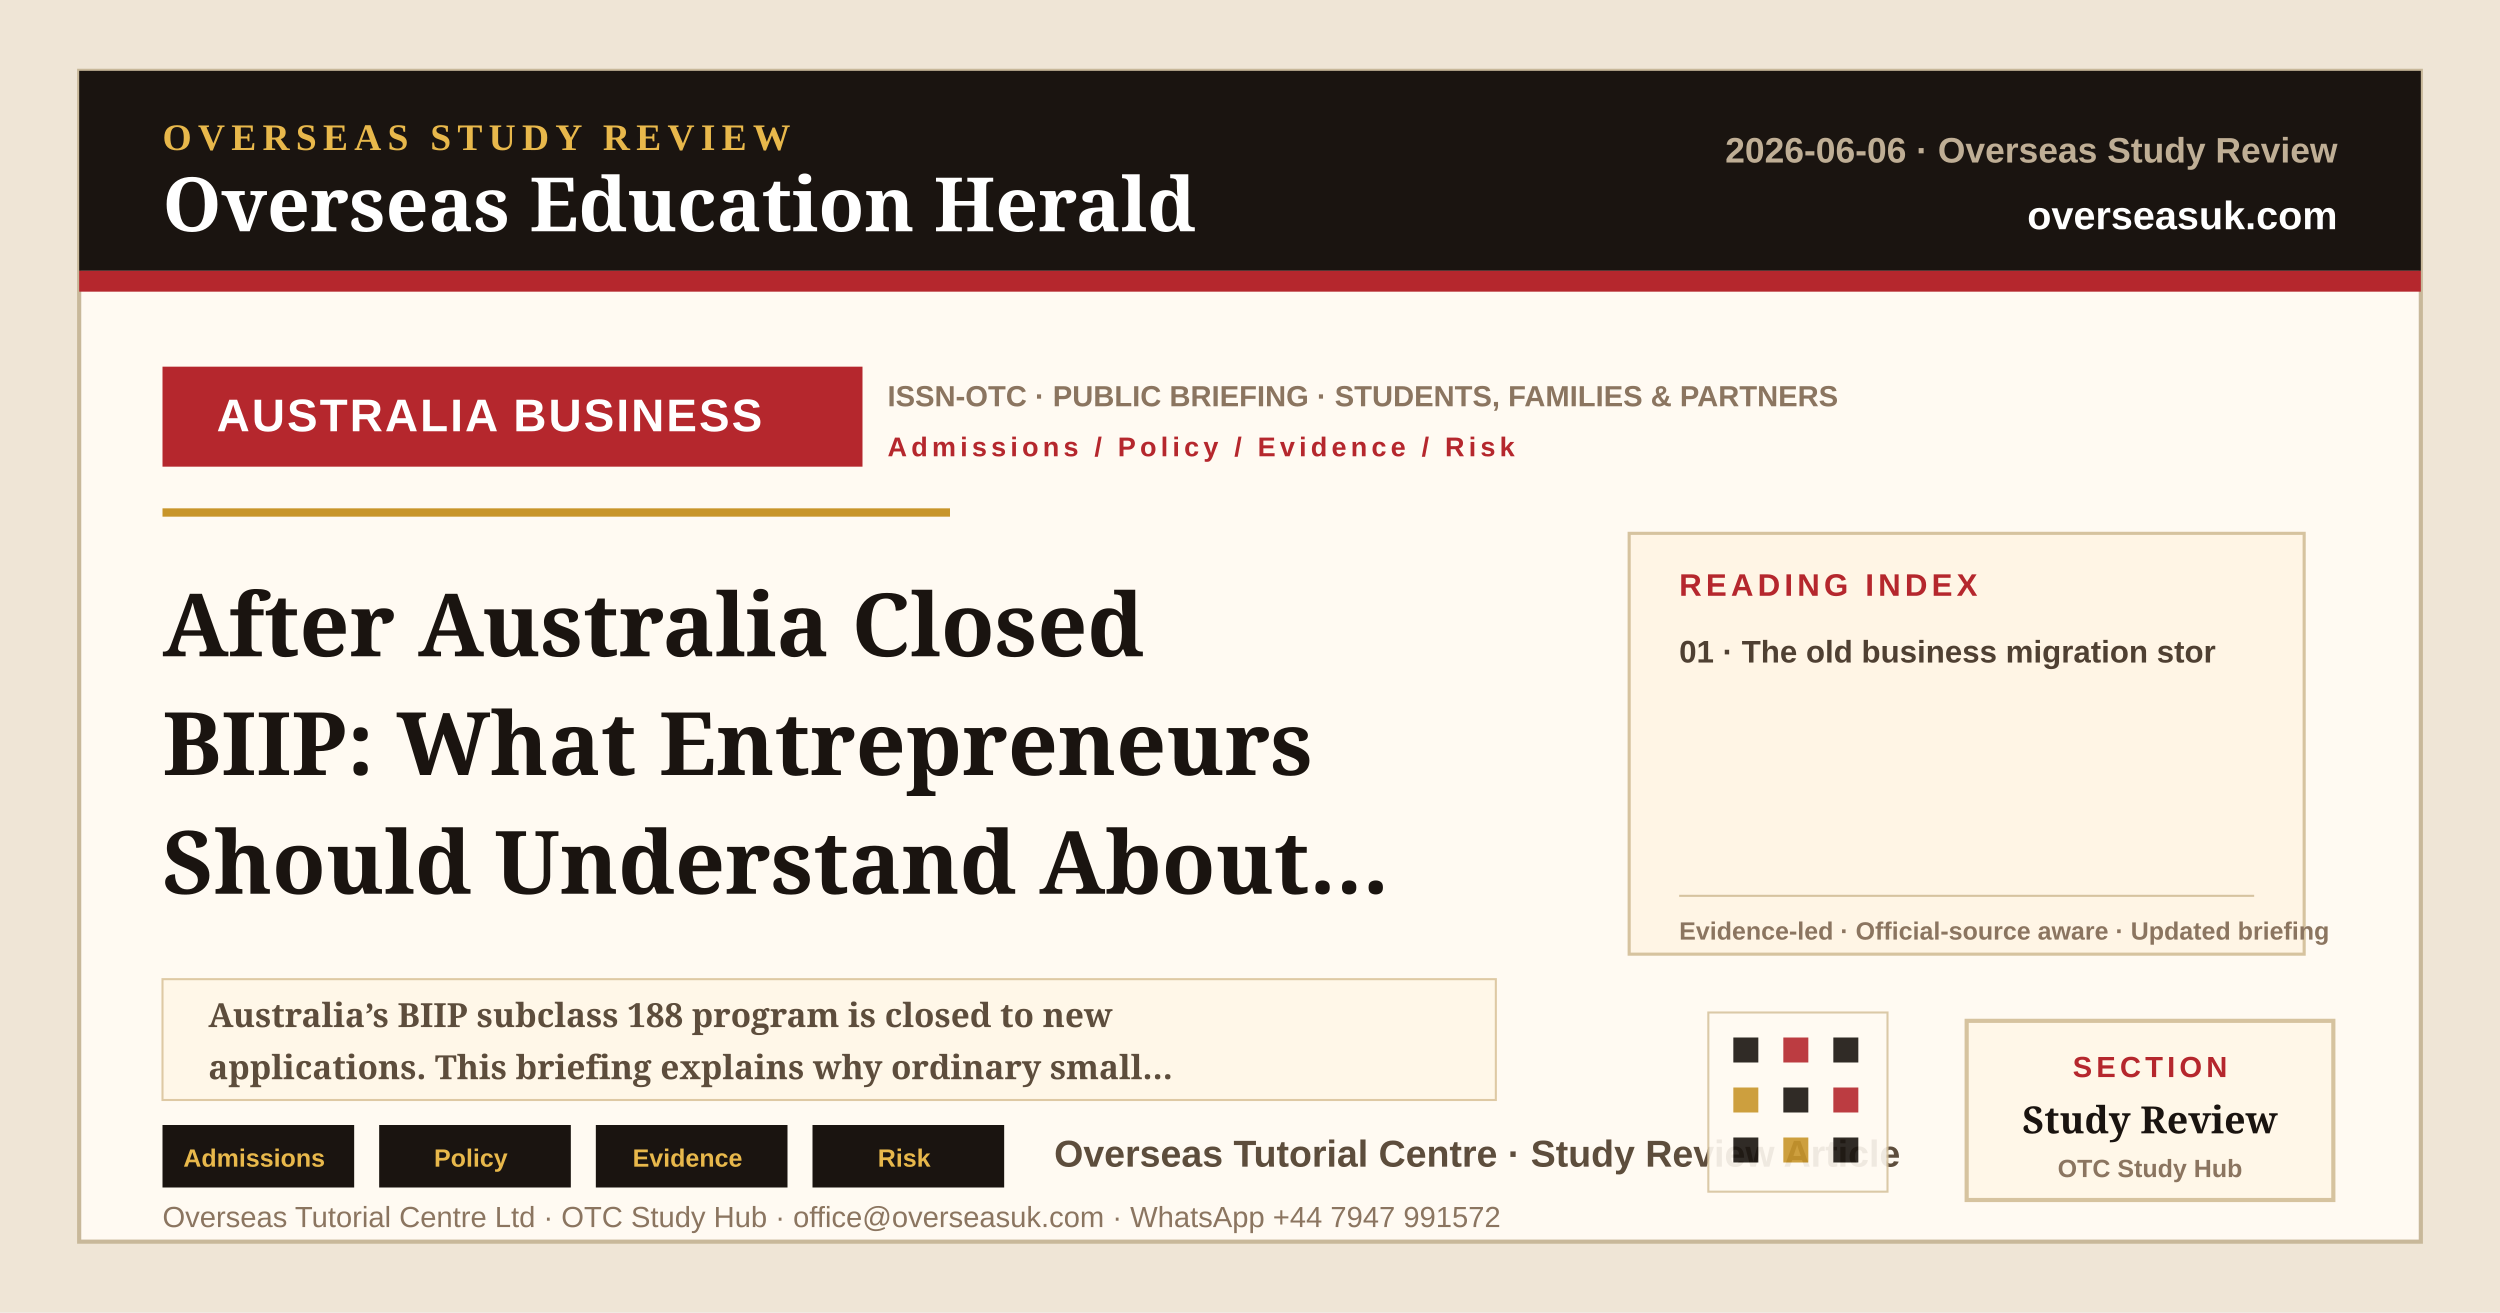
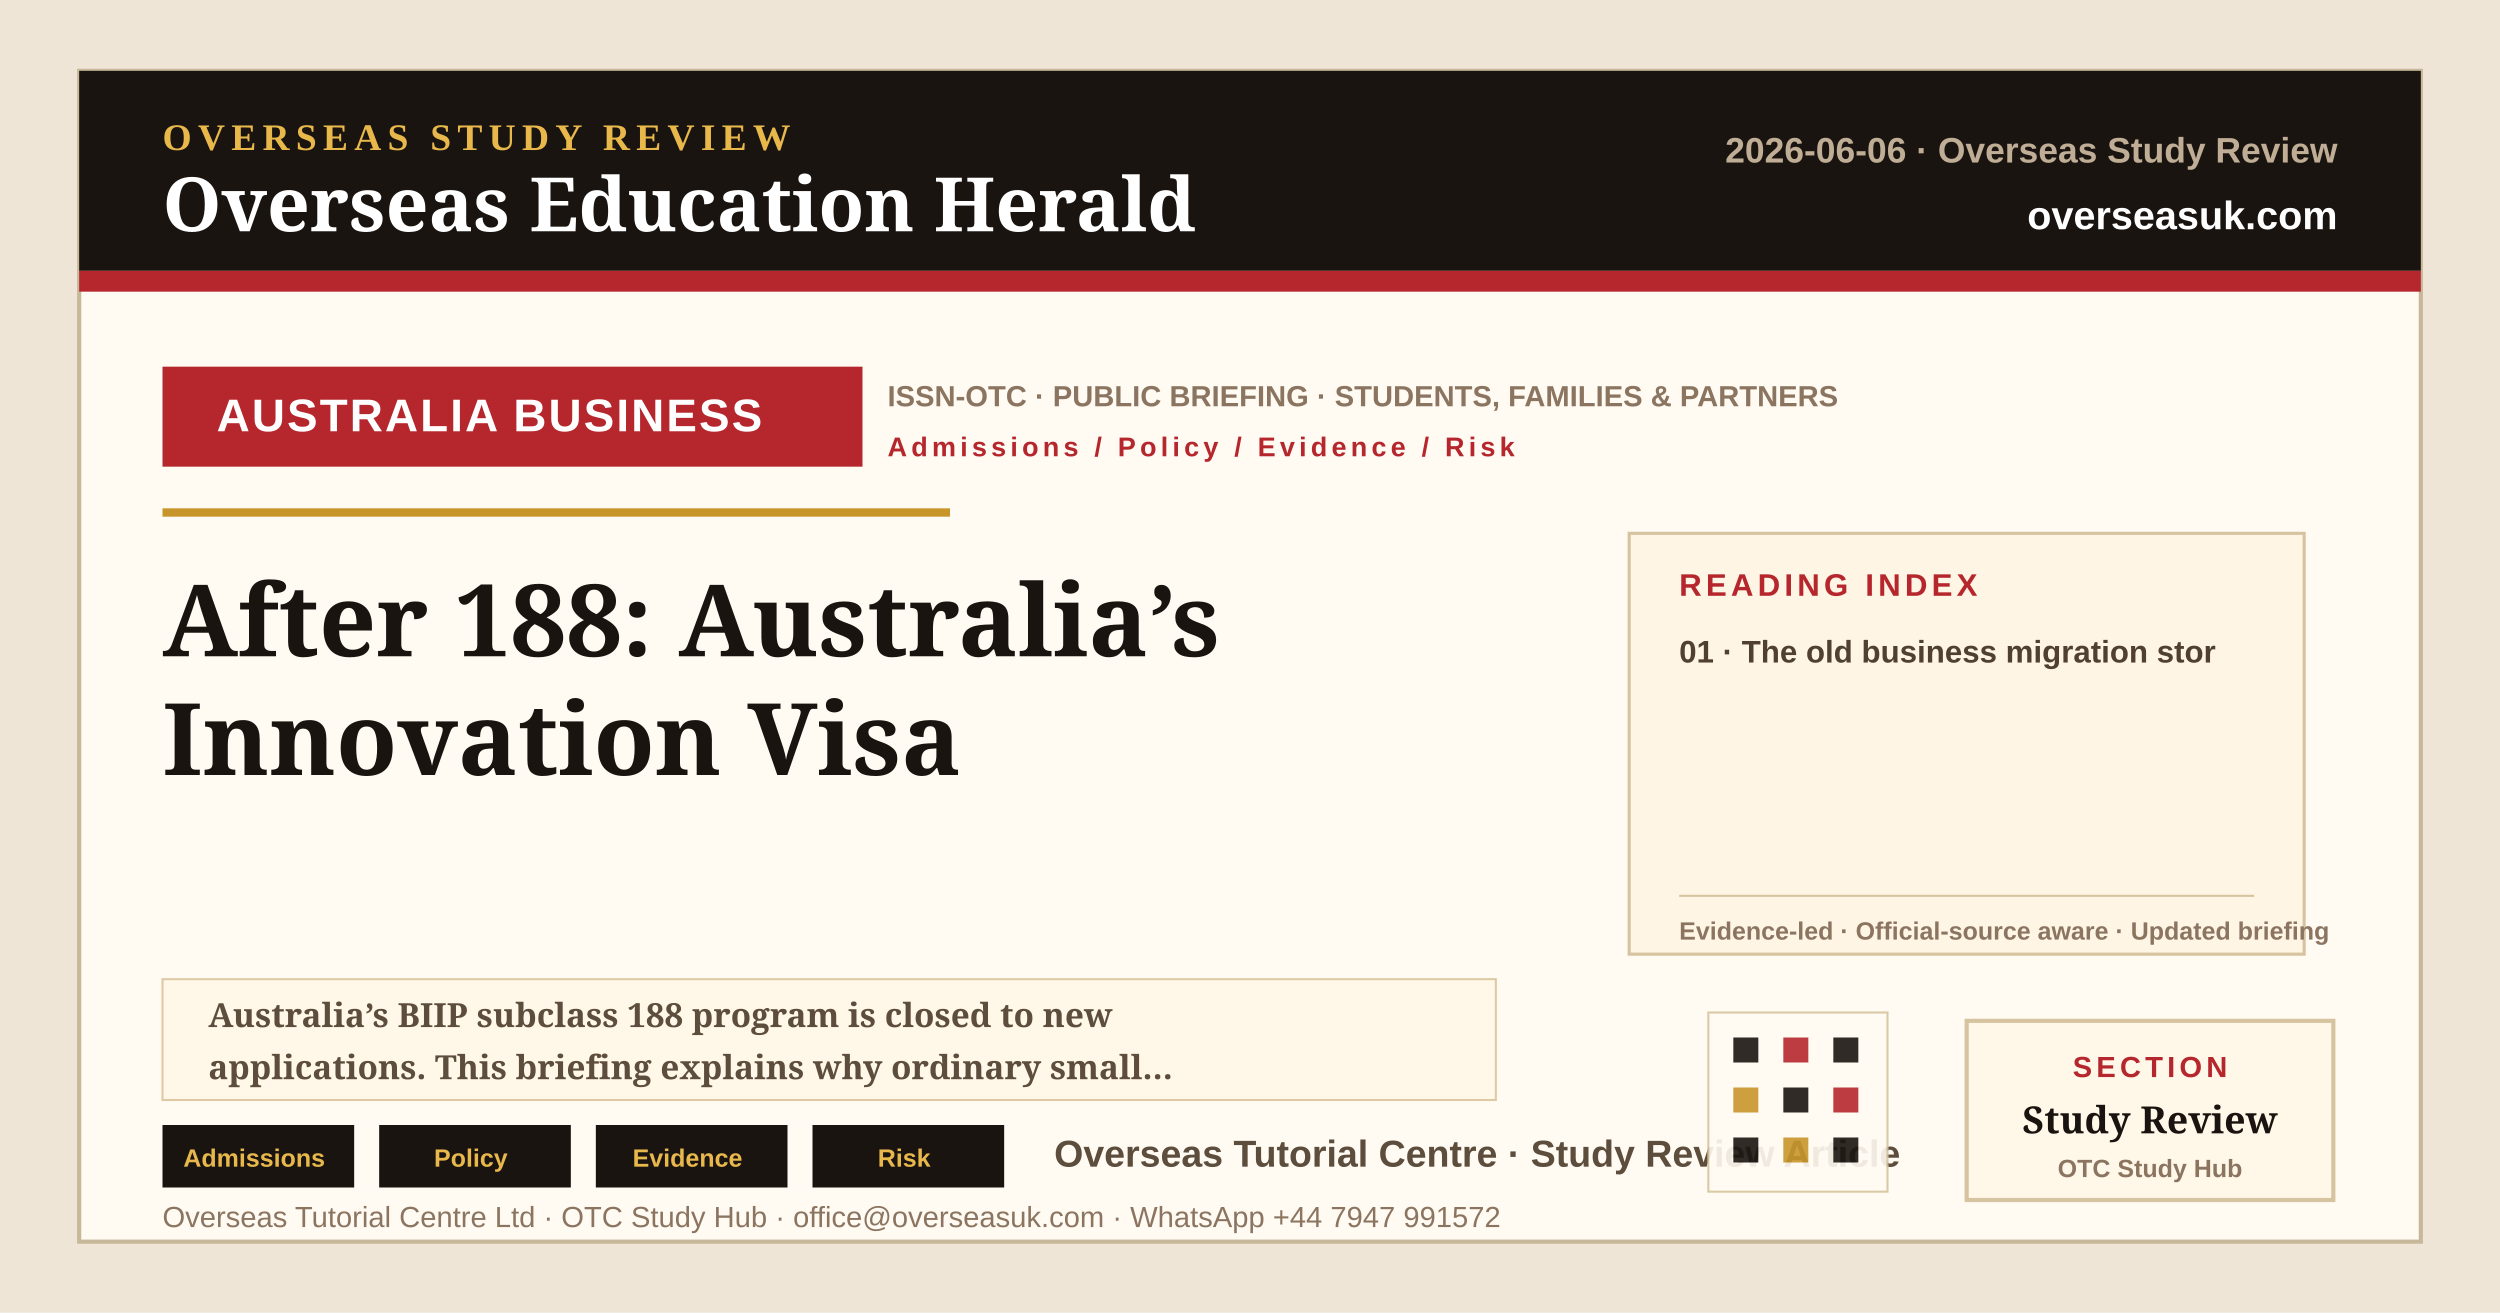
<svg xmlns="http://www.w3.org/2000/svg" width="1200" height="630" viewBox="0 0 1200 630">
  <rect width="1200" height="630" fill="#efe5d6" />
  <rect x="38" y="34" width="1124" height="562" fill="#fffaf2" stroke="#c8b89a" stroke-width="2" />
  <rect x="38" y="34" width="1124" height="96" fill="#1a1410" />
  <rect x="38" y="130" width="1124" height="10" fill="#b5272d" />
  <text x="78" y="72" fill="#e8b84b" font-family="Georgia, 'Times New Roman', serif" font-size="18" font-weight="700" letter-spacing="3">OVERSEAS STUDY REVIEW</text>
  <text x="78" y="111" fill="#ffffff" font-family="'Noto Serif TC', 'Songti TC', Georgia, serif" font-size="36" font-weight="900">Overseas Education Herald</text>
  <text x="1122" y="78" text-anchor="end" fill="#bfae95" font-family="'Noto Sans TC', Arial, sans-serif" font-size="17" font-weight="700">2026-06-06 · Overseas Study Review</text>
  <text x="1122" y="110" text-anchor="end" fill="#ffffff" font-family="'Noto Sans TC', Arial, sans-serif" font-size="19" font-weight="800">overseasuk.com</text>
  <rect x="78" y="176" width="336" height="48" fill="#b5272d" />
  <text x="104" y="207" fill="#ffffff" font-family="'Noto Sans TC', Arial, sans-serif" font-size="22" font-weight="900" letter-spacing="1">AUSTRALIA BUSINESS</text>
  <text x="426" y="195" fill="#8b7560" font-family="'Noto Sans TC', Arial, sans-serif" font-size="14" font-weight="800">ISSN-OTC · PUBLIC BRIEFING · STUDENTS, FAMILIES &amp; PARTNERS</text>
  <text x="426" y="219" fill="#b5272d" font-family="'Noto Sans TC', Arial, sans-serif" font-size="13" font-weight="900" letter-spacing="2">Admissions  /  Policy  /  Evidence  /  Risk</text>
  <line x1="78" y1="246" x2="456" y2="246" stroke="#c8952a" stroke-width="4" />
-   <text x="78" y="315" fill="#1a1410" font-family="'Noto Serif TC', 'Songti TC', Georgia, serif" font-size="42" font-weight="900">After Australia Closed</text>
-   <text x="78" y="372" fill="#1a1410" font-family="'Noto Serif TC', 'Songti TC', Georgia, serif" font-size="42" font-weight="900">BIIP: What Entrepreneurs</text>
-   <text x="78" y="429" fill="#1a1410" font-family="'Noto Serif TC', 'Songti TC', Georgia, serif" font-size="42" font-weight="900">Should Understand About…</text>
+   <text x="78" y="315" fill="#1a1410" font-family="'Noto Serif TC', 'Songti TC', Georgia, serif" font-size="48" font-weight="900">After 188: Australia’s</text>
+   <text x="78" y="372" fill="#1a1410" font-family="'Noto Serif TC', 'Songti TC', Georgia, serif" font-size="48" font-weight="900">Innovation Visa</text>
  <rect x="782" y="256" width="324" height="202" fill="#fff5e5" stroke="#d6c39f" stroke-width="1.5" />
  <text x="806" y="286" fill="#b5272d" font-family="'Noto Sans TC', Arial, sans-serif" font-size="15" font-weight="900" letter-spacing="2">READING INDEX</text>
  <text x="806" y="318" fill="#4f4032" font-family="'Noto Sans TC', Arial, sans-serif" font-size="15" font-weight="800">01 · The old business migration stor</text>
  <line x1="806" y1="430" x2="1082" y2="430" stroke="#d6c39f" stroke-width="1" />
  <text x="806" y="451" fill="#8b7560" font-family="'Noto Sans TC', Arial, sans-serif" font-size="12" font-weight="700">Evidence-led · Official-source aware · Updated briefing</text>
  <rect x="78" y="470" width="640" height="58" fill="#fff7e8" stroke="#dec9a4" stroke-width="1" />
  <text x="100" y="493" fill="#5d4d3c" font-family="'Noto Serif TC', 'Songti TC', Georgia, serif" font-size="16" font-weight="600">Australia’s BIIP subclass 188 program is closed to new</text>
  <text x="100" y="518" fill="#5d4d3c" font-family="'Noto Serif TC', 'Songti TC', Georgia, serif" font-size="16" font-weight="600">applications. This briefing explains why ordinary small…</text>
  <rect x="78" y="540" width="92" height="30" fill="#1a1410" />
  <text x="122" y="560" text-anchor="middle" fill="#e8b84b" font-family="'Noto Sans TC', Arial, sans-serif" font-size="12" font-weight="900">Admissions</text>
  <rect x="182" y="540" width="92" height="30" fill="#1a1410" />
  <text x="226" y="560" text-anchor="middle" fill="#e8b84b" font-family="'Noto Sans TC', Arial, sans-serif" font-size="12" font-weight="900">Policy</text>
  <rect x="286" y="540" width="92" height="30" fill="#1a1410" />
  <text x="330" y="560" text-anchor="middle" fill="#e8b84b" font-family="'Noto Sans TC', Arial, sans-serif" font-size="12" font-weight="900">Evidence</text>
  <rect x="390" y="540" width="92" height="30" fill="#1a1410" />
  <text x="434" y="560" text-anchor="middle" fill="#e8b84b" font-family="'Noto Sans TC', Arial, sans-serif" font-size="12" font-weight="900">Risk</text>
  <text x="506" y="560" fill="#5d4d3c" font-family="'Noto Sans TC', Arial, sans-serif" font-size="18" font-weight="900">Overseas Tutorial Centre · Study Review Article</text>
  <text x="78" y="589" fill="#8b7560" font-family="'Noto Sans TC', Arial, sans-serif" font-size="14">Overseas Tutorial Centre Ltd · OTC Study Hub · office@overseasuk.com · WhatsApp +44 7947 991572</text>
  <g opacity="0.9">
    <rect x="820" y="486" width="86" height="86" fill="#fffaf2" stroke="#d6c39f" stroke-width="1" />
    <rect x="832" y="498" width="12" height="12" fill="#1a1410" />
    <rect x="856" y="498" width="12" height="12" fill="#b5272d" />
    <rect x="880" y="498" width="12" height="12" fill="#1a1410" />
    <rect x="832" y="522" width="12" height="12" fill="#c8952a" />
    <rect x="856" y="522" width="12" height="12" fill="#1a1410" />
    <rect x="880" y="522" width="12" height="12" fill="#b5272d" />
    <rect x="832" y="546" width="12" height="12" fill="#1a1410" />
    <rect x="856" y="546" width="12" height="12" fill="#c8952a" />
    <rect x="880" y="546" width="12" height="12" fill="#1a1410" />
  </g>
  <rect x="944" y="490" width="176" height="86" fill="#fff7e8" stroke="#d6c39f" stroke-width="2" />
  <text x="1032" y="517" text-anchor="middle" fill="#b5272d" font-family="'Noto Sans TC', Arial, sans-serif" font-size="14" font-weight="900" letter-spacing="2">SECTION</text>
  <text x="1032" y="544" text-anchor="middle" fill="#1a1410" font-family="'Noto Serif TC', 'Songti TC', Georgia, serif" font-size="18" font-weight="900">Study Review</text>
  <text x="1032" y="565" text-anchor="middle" fill="#8b7560" font-family="'Noto Sans TC', Arial, sans-serif" font-size="12" font-weight="800">OTC Study Hub</text>
</svg>
